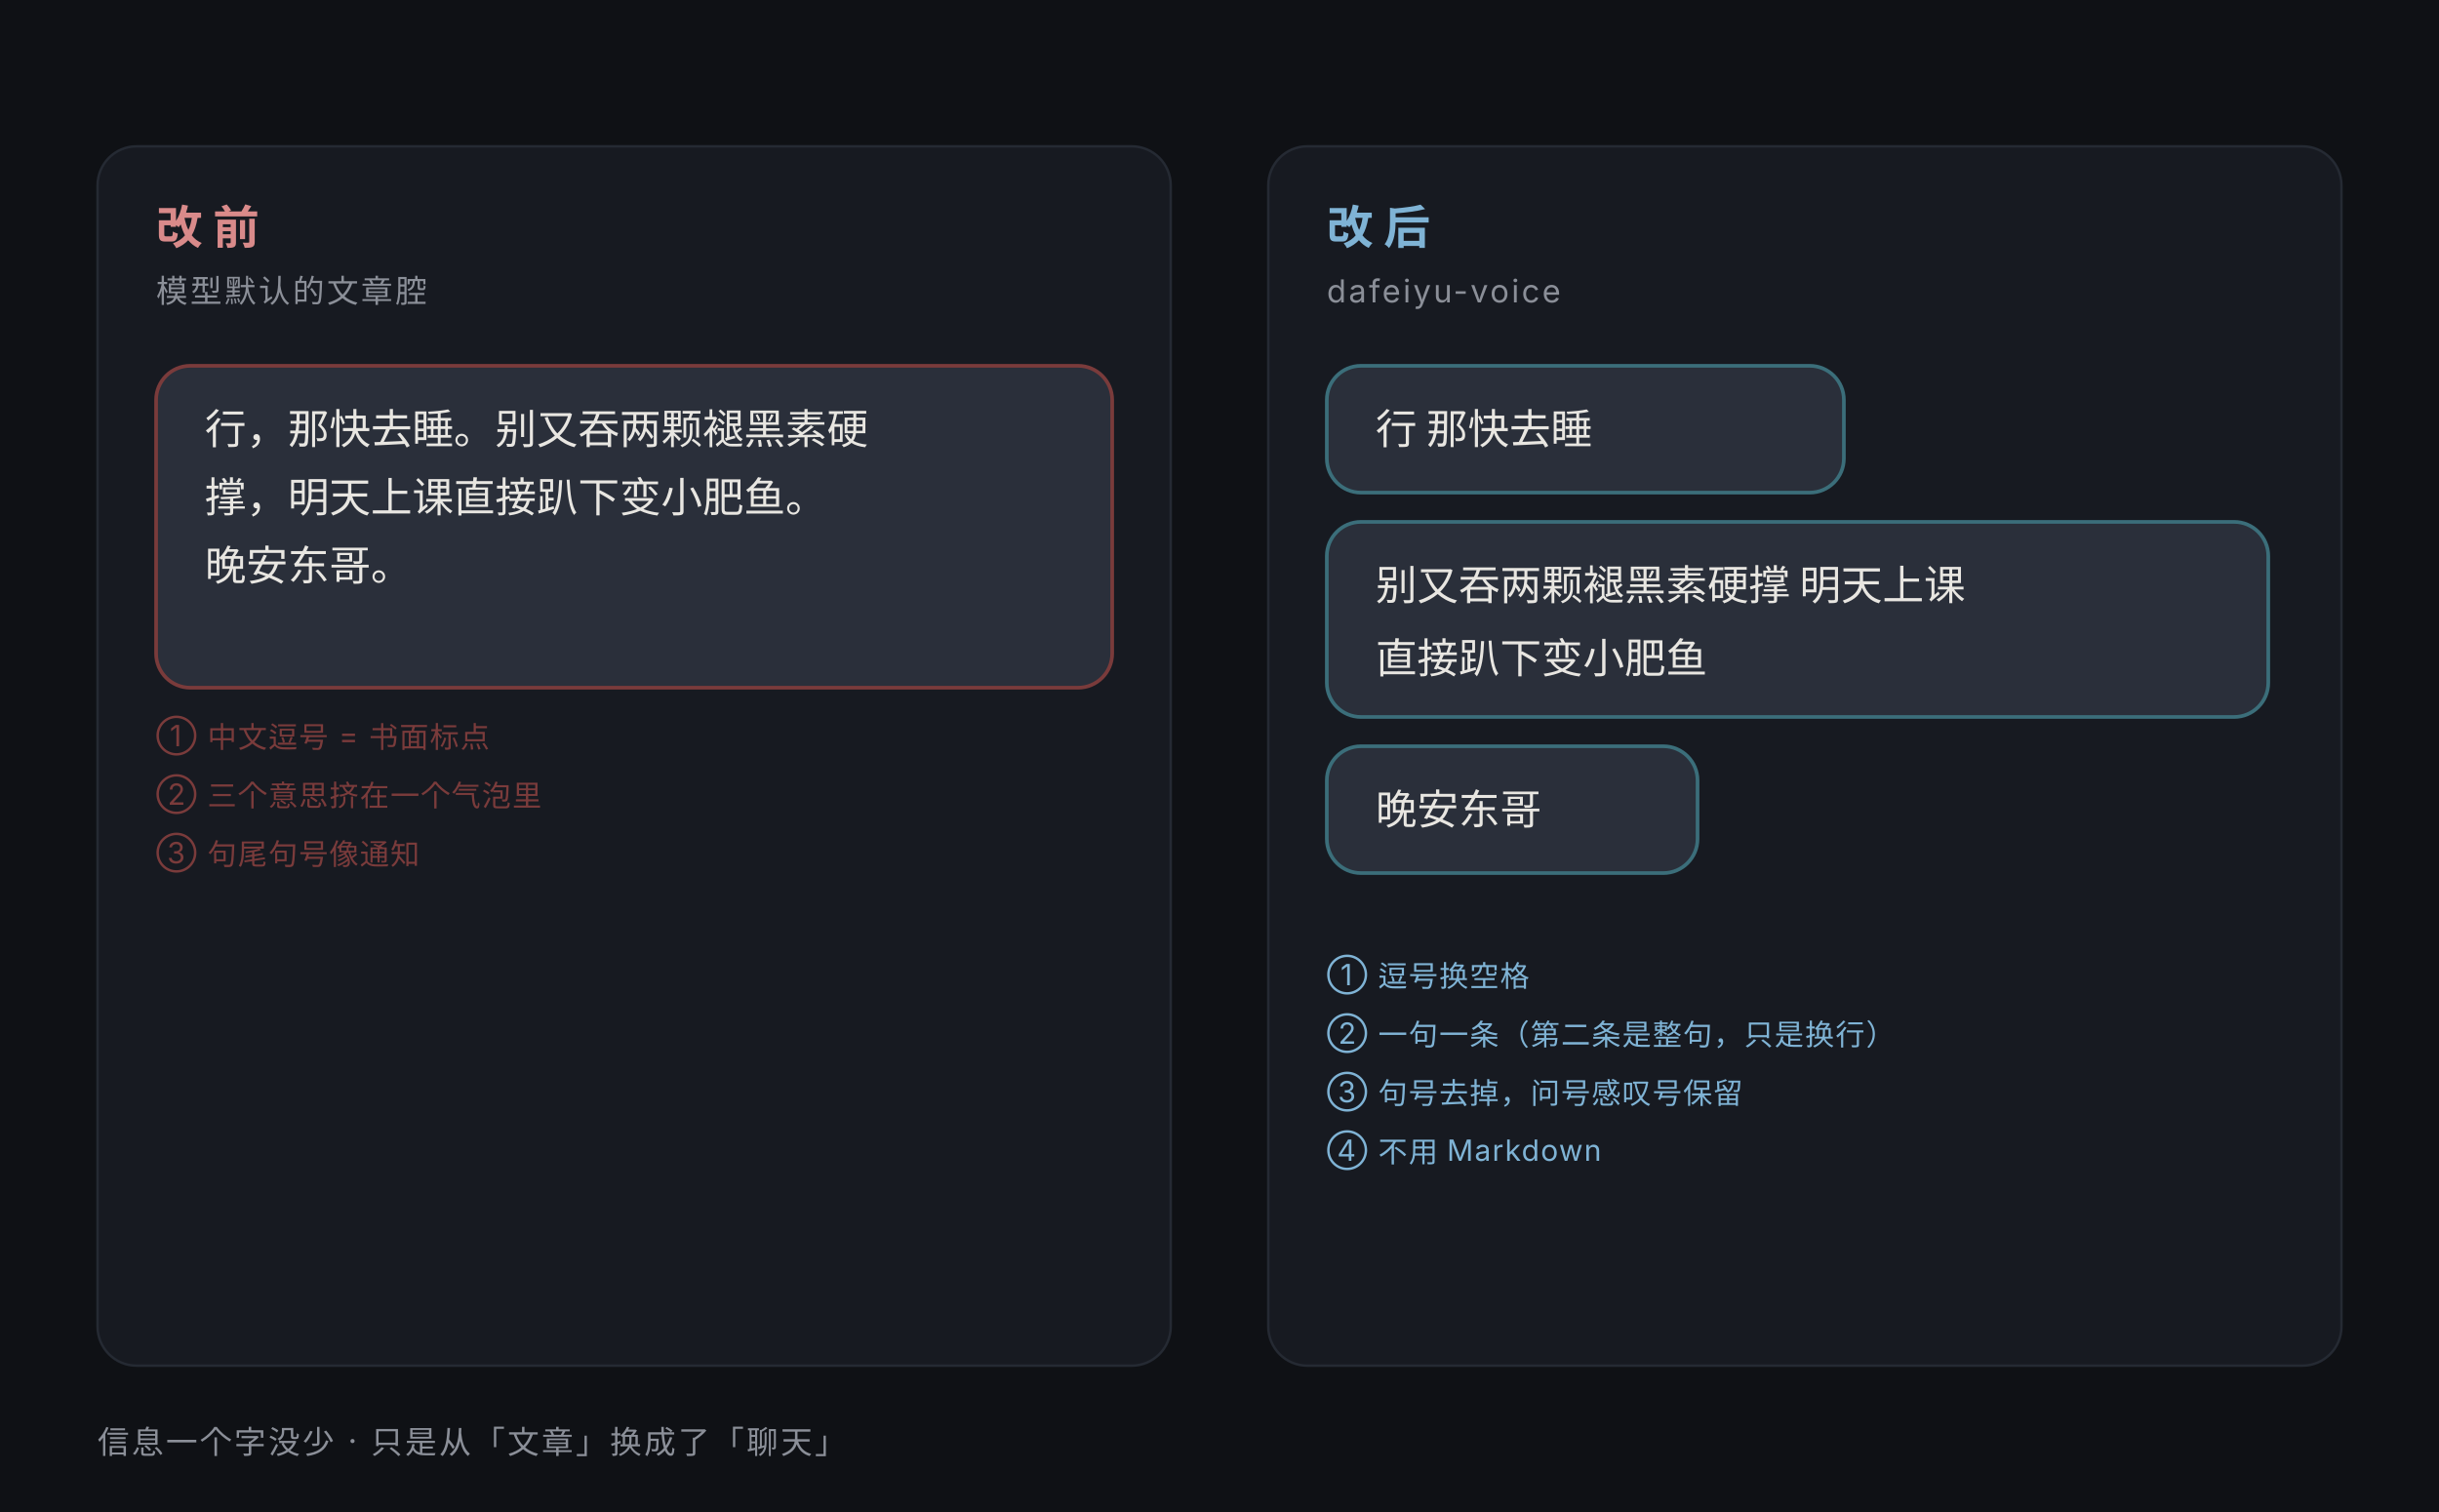
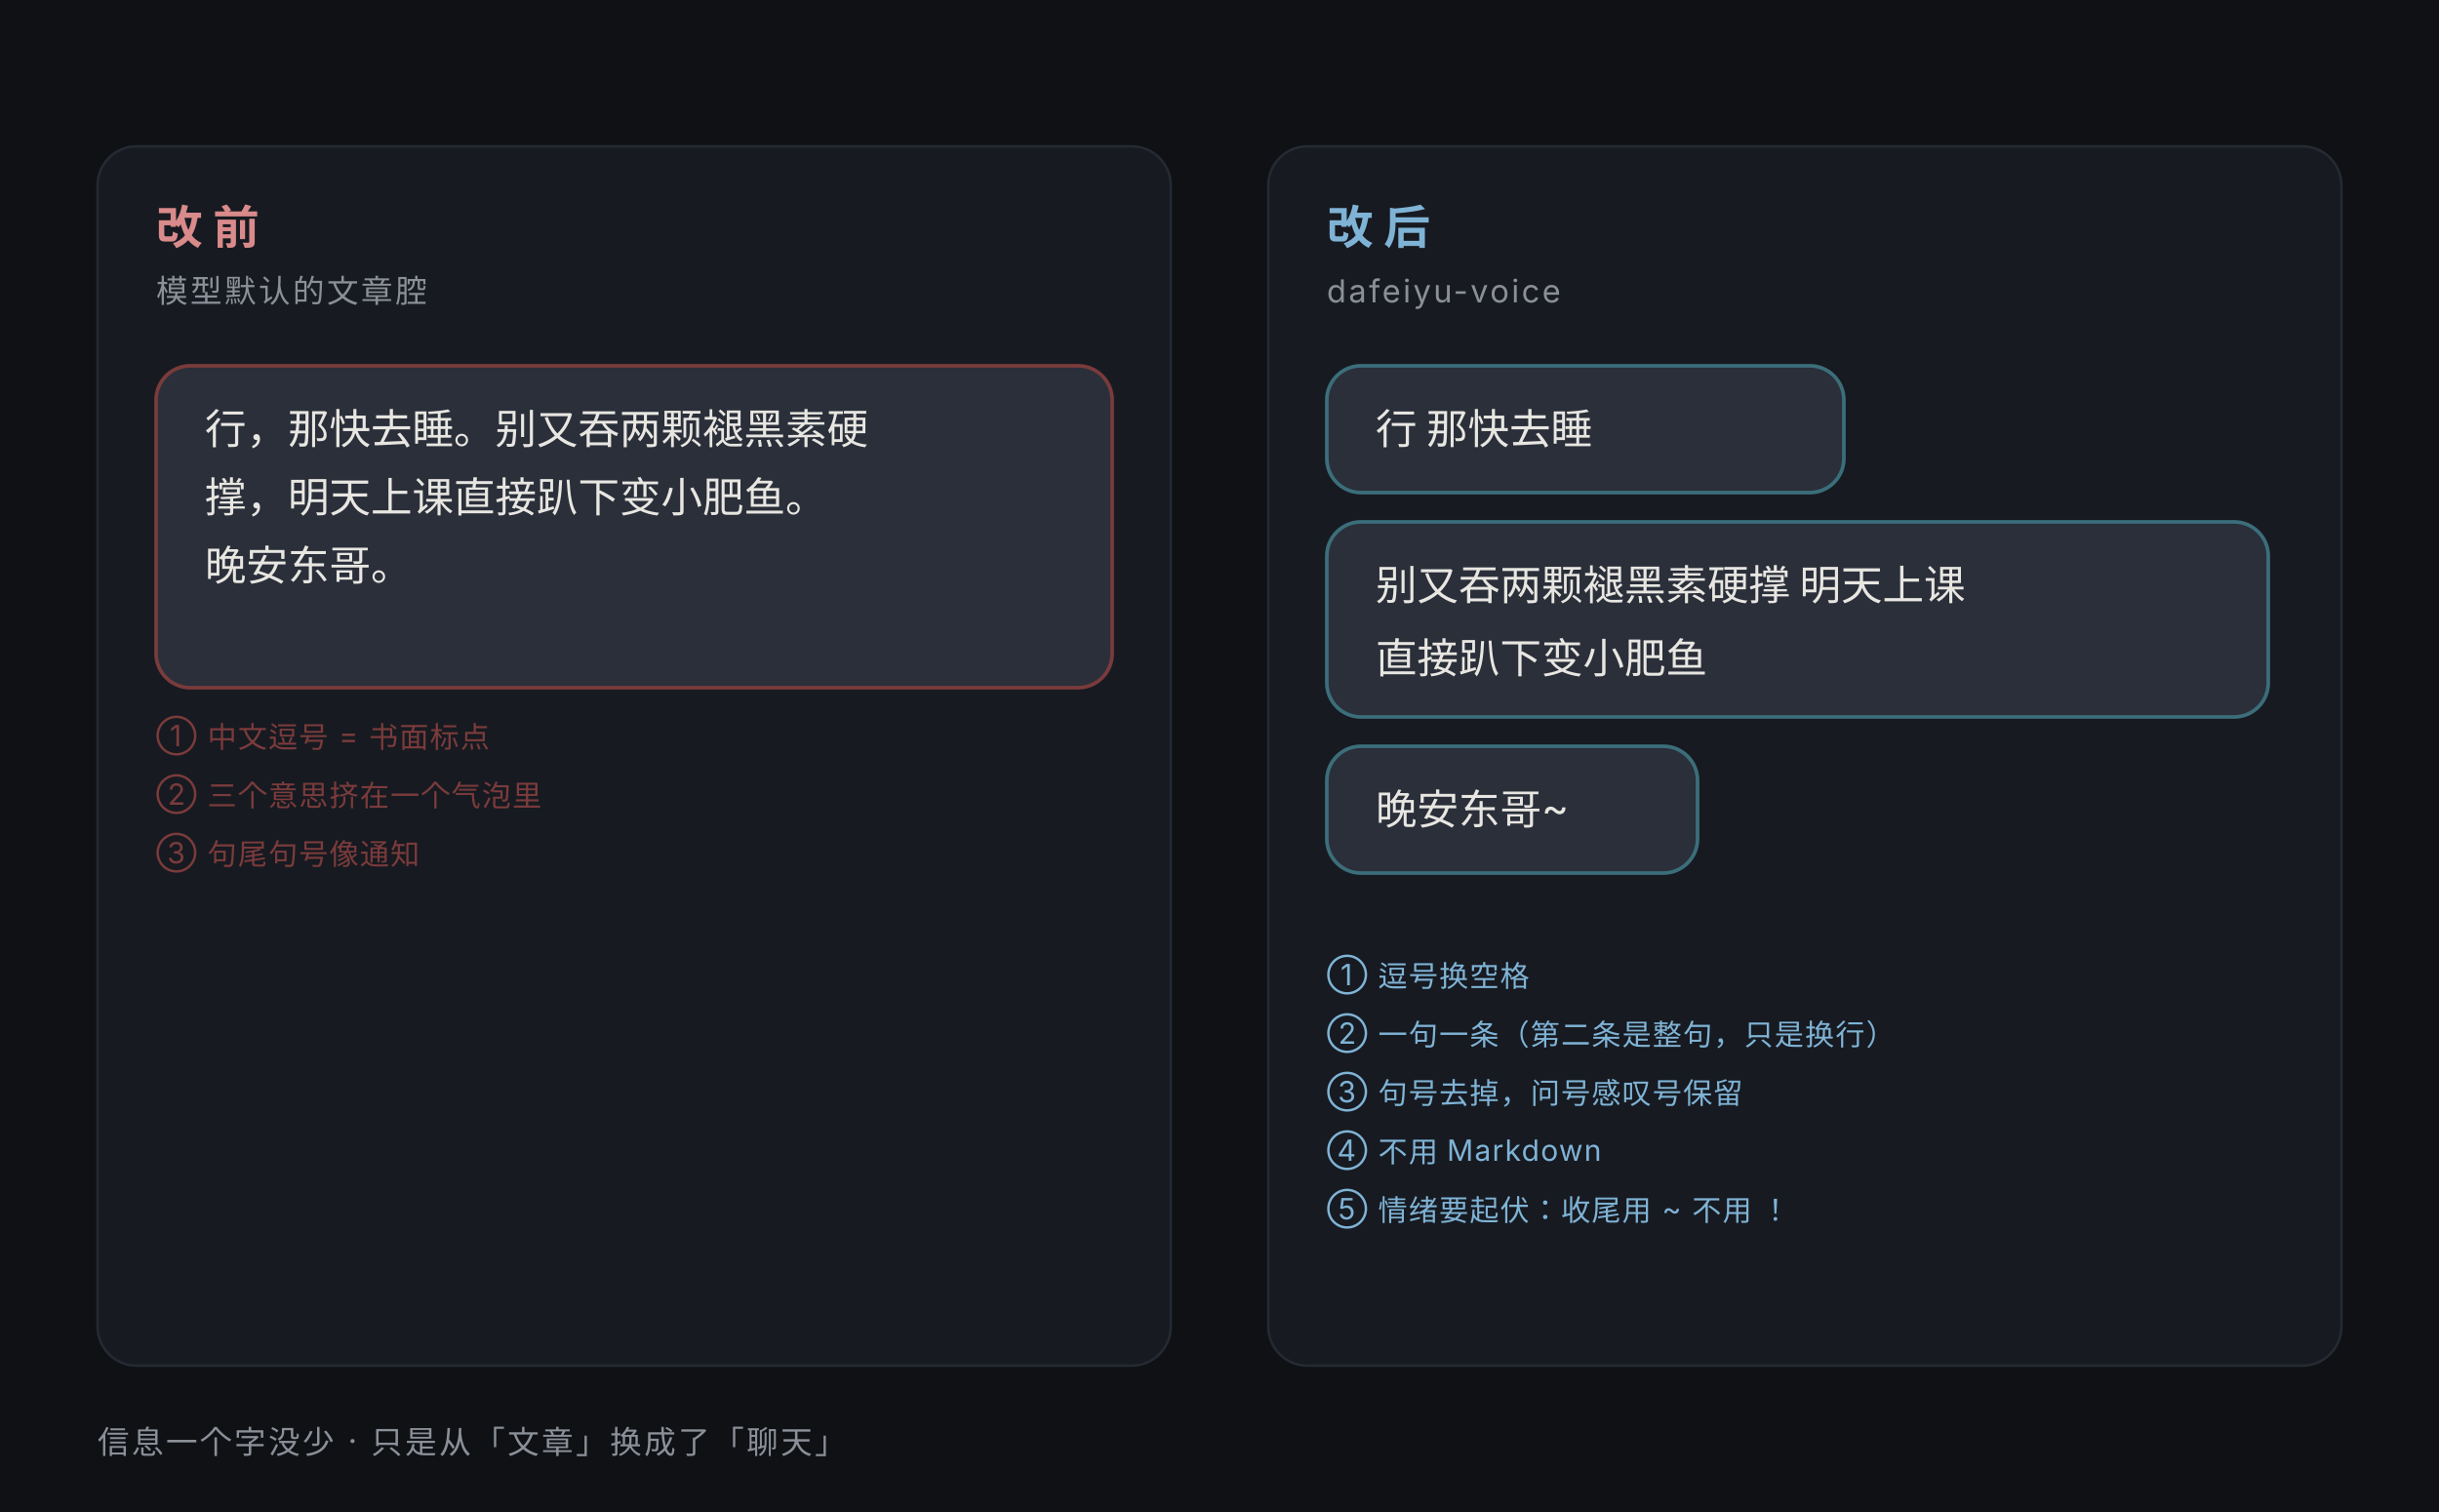
<svg xmlns="http://www.w3.org/2000/svg" width="1000" height="620" viewBox="0 0 1000 620" font-family="-apple-system, 'PingFang SC', 'Microsoft YaHei', system-ui, sans-serif">
  <defs>
    <style>
      .bg { fill: #0f1115; }
      .panel { fill: #171a21; stroke: #252a33; stroke-width: 1; }
      .label { fill: #8b8f98; font-size: 13px; letter-spacing: 1px; }
      .bubble-bad { fill: #2a2f3a; stroke: #7a3b3b; stroke-width: 1.5; }
      .bubble-good { fill: #2a2f3a; stroke: #3b6e7a; stroke-width: 1.5; }
      .text { fill: #e8e6e1; font-size: 17px; }
      .title { fill: #e8e6e1; font-size: 19px; font-weight: 600; }
      .bad-title { fill: #d98a8a; }
      .good-title { fill: #7fb3d5; }
      .tag { font-size: 12px; letter-spacing: .5px; }
    </style>
  </defs>
  <rect class="bg" width="1000" height="620" />
  <rect class="panel" x="40" y="60" width="440" height="500" rx="16" />
  <text class="title bad-title" x="64" y="100">改 前</text>
  <text class="label" x="64" y="124">模型默认的文章腔</text>
  <rect class="bubble-bad" x="64" y="150" width="392" height="132" rx="14" />
  <text class="text" x="84" y="182">行，那快去睡。别又吞两颗褪黑素硬</text>
  <text class="text" x="84" y="210">撑，明天上课直接趴下变小肥鱼。</text>
  <text class="text" x="84" y="238">晚安东哥。</text>
  <text class="tag" fill="#7a3b3b" x="64" y="306">① 中文逗号 = 书面标点</text>
  <text class="tag" fill="#7a3b3b" x="64" y="330">② 三个意思挤在一个气泡里</text>
  <text class="tag" fill="#7a3b3b" x="64" y="354">③ 句尾句号像通知</text>
  <rect class="panel" x="520" y="60" width="440" height="500" rx="16" />
  <text class="title good-title" x="544" y="100">改 后</text>
  <text class="label" x="544" y="124">dafeiyu-voice</text>
  <rect class="bubble-good" x="544" y="150" width="212" height="52" rx="14" />
  <text class="text" x="564" y="182">行 那快去睡</text>
  <rect class="bubble-good" x="544" y="214" width="386" height="80" rx="14" />
  <text class="text" x="564" y="246">别又吞两颗褪黑素硬撑 明天上课</text>
  <text class="text" x="564" y="276">直接趴下变小肥鱼</text>
  <rect class="bubble-good" x="544" y="306" width="152" height="52" rx="14" />
-   <text class="text" x="564" y="338">晚安东哥</text>
+   <text class="text" x="564" y="338">晚安东哥~</text>
  <text class="tag" fill="#7fb3d5" x="544" y="404">① 逗号换空格</text>
  <text class="tag" fill="#7fb3d5" x="544" y="428">② 一句一条（第二条是整句，只是换行）</text>
  <text class="tag" fill="#7fb3d5" x="544" y="452">③ 句号去掉，问号感叹号保留</text>
  <text class="tag" fill="#7fb3d5" x="544" y="476">④ 不用 Markdown</text>
+   <text class="tag" fill="#7fb3d5" x="544" y="500">⑤ 情绪要起伏：收尾用 ~ 不用 ！</text>
  <text class="label" x="40" y="596">信息一个字没少 · 只是从「文章」换成了「聊天」</text>
</svg>
